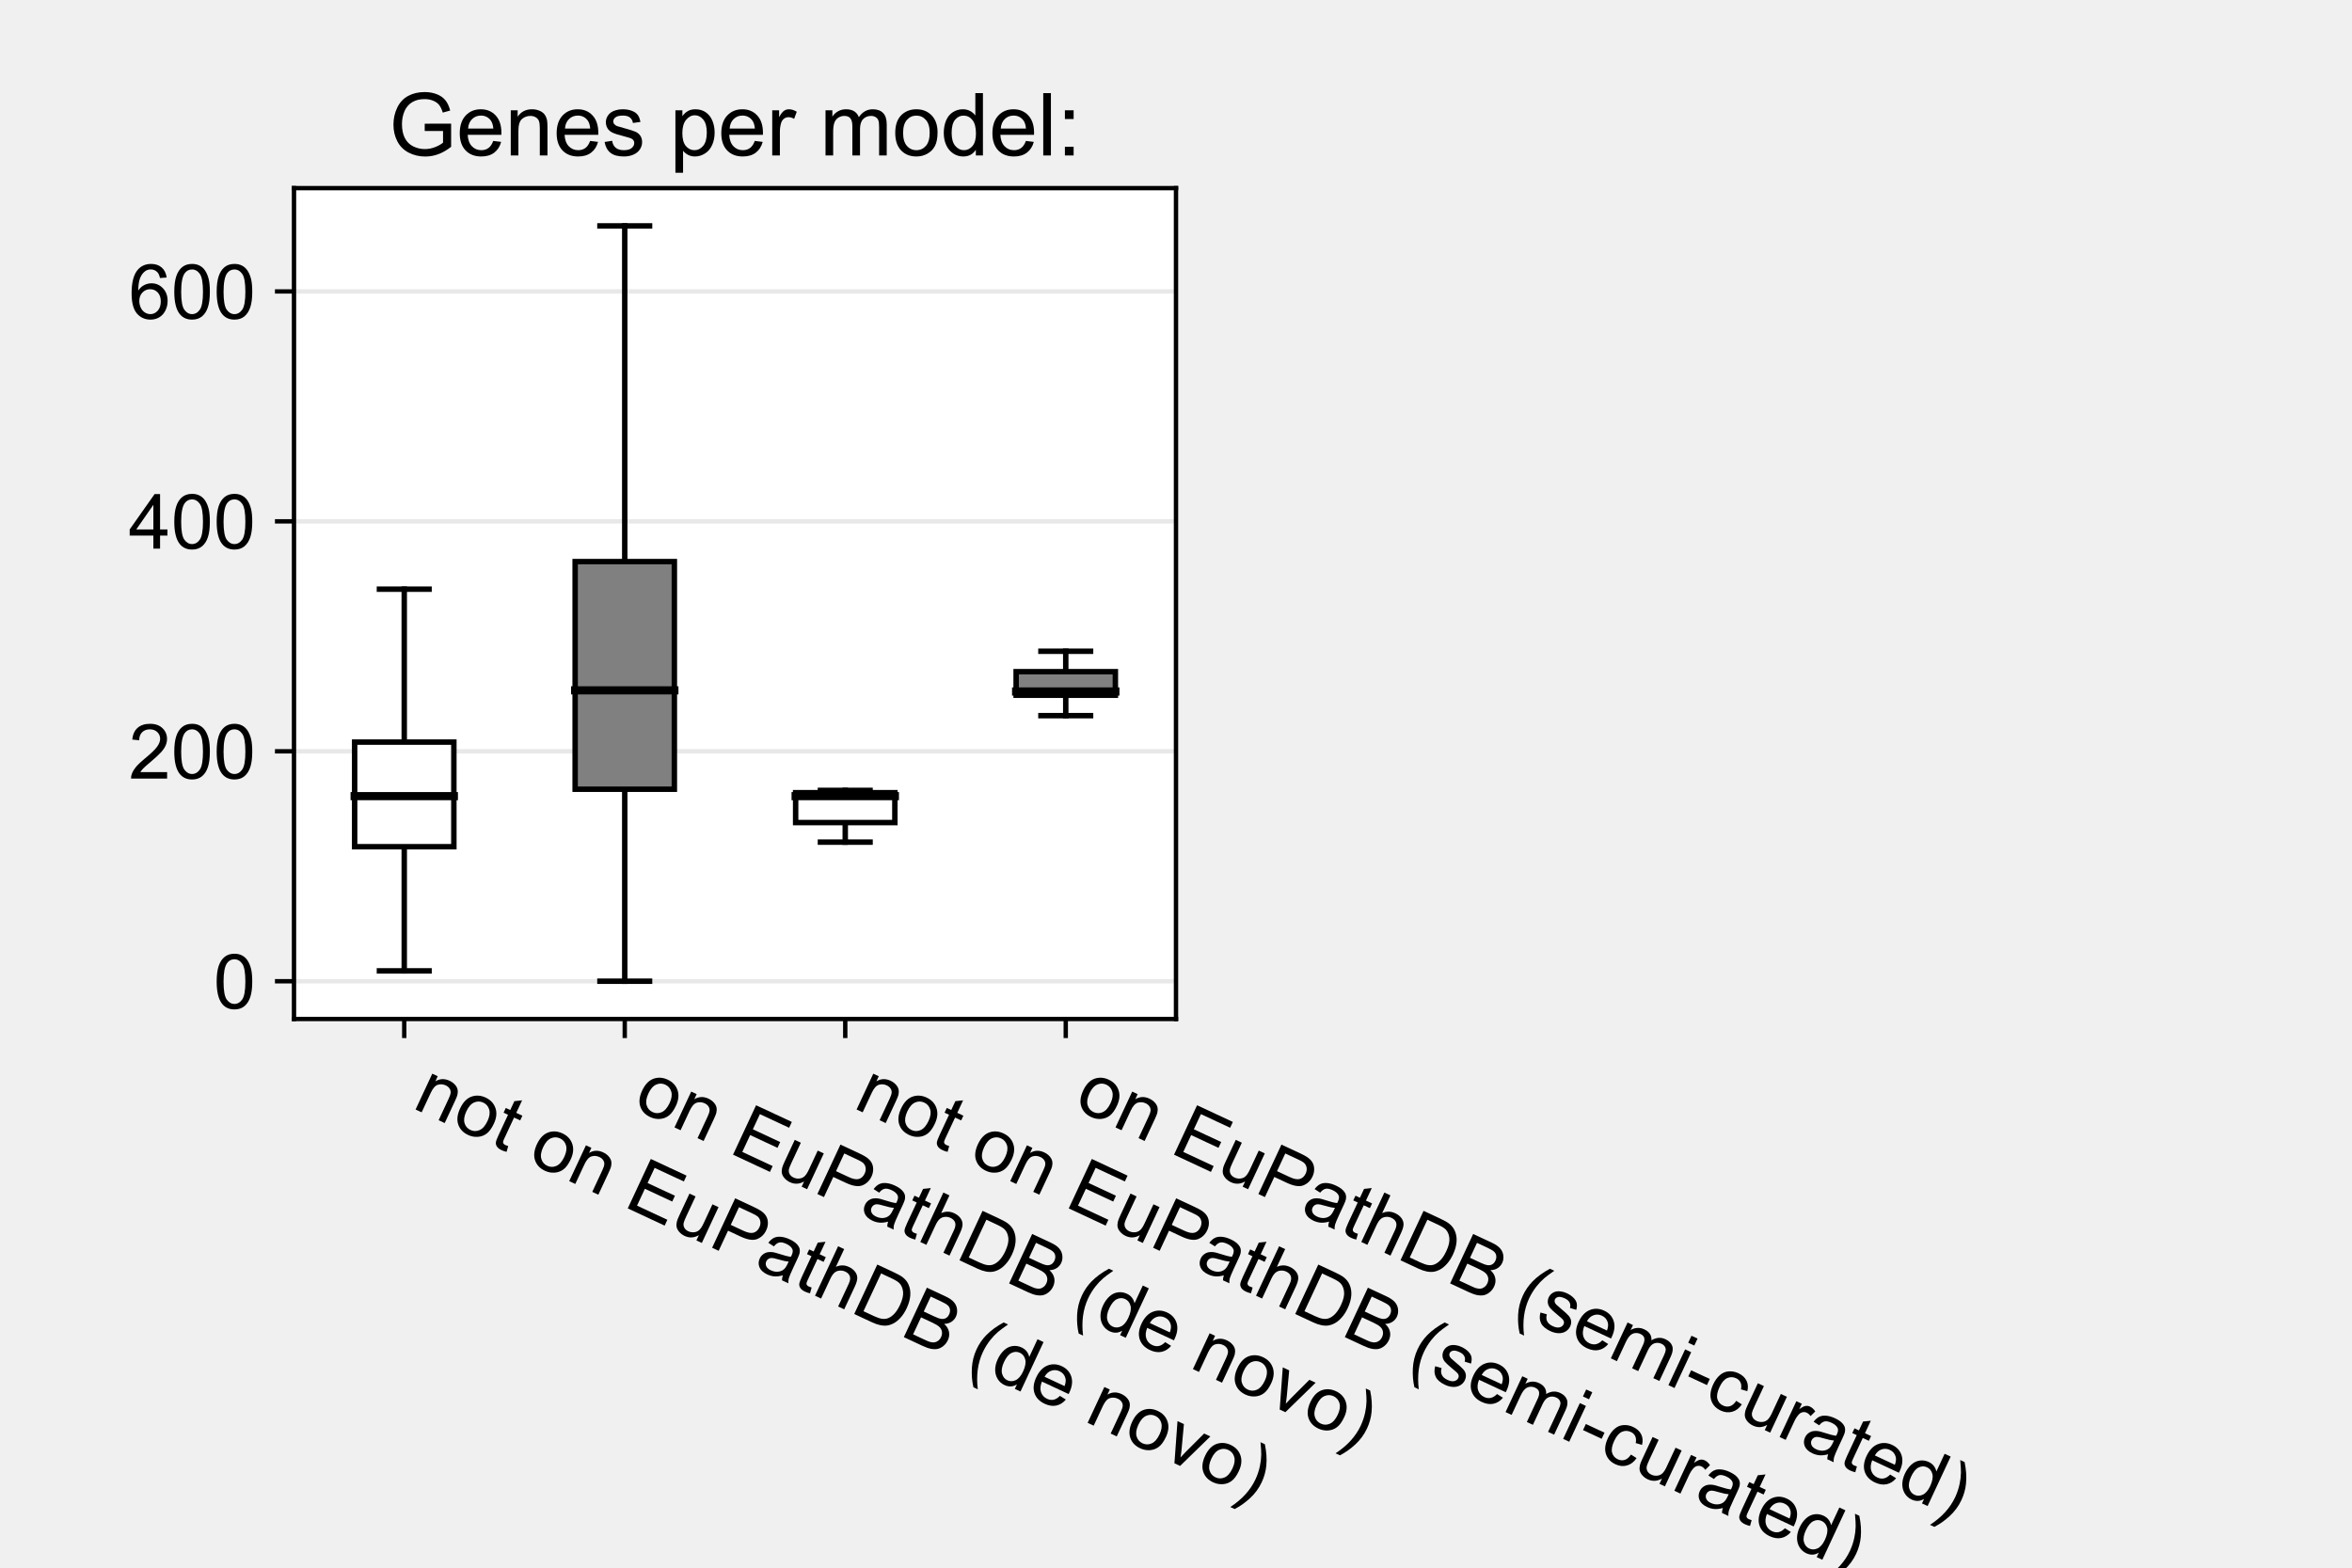
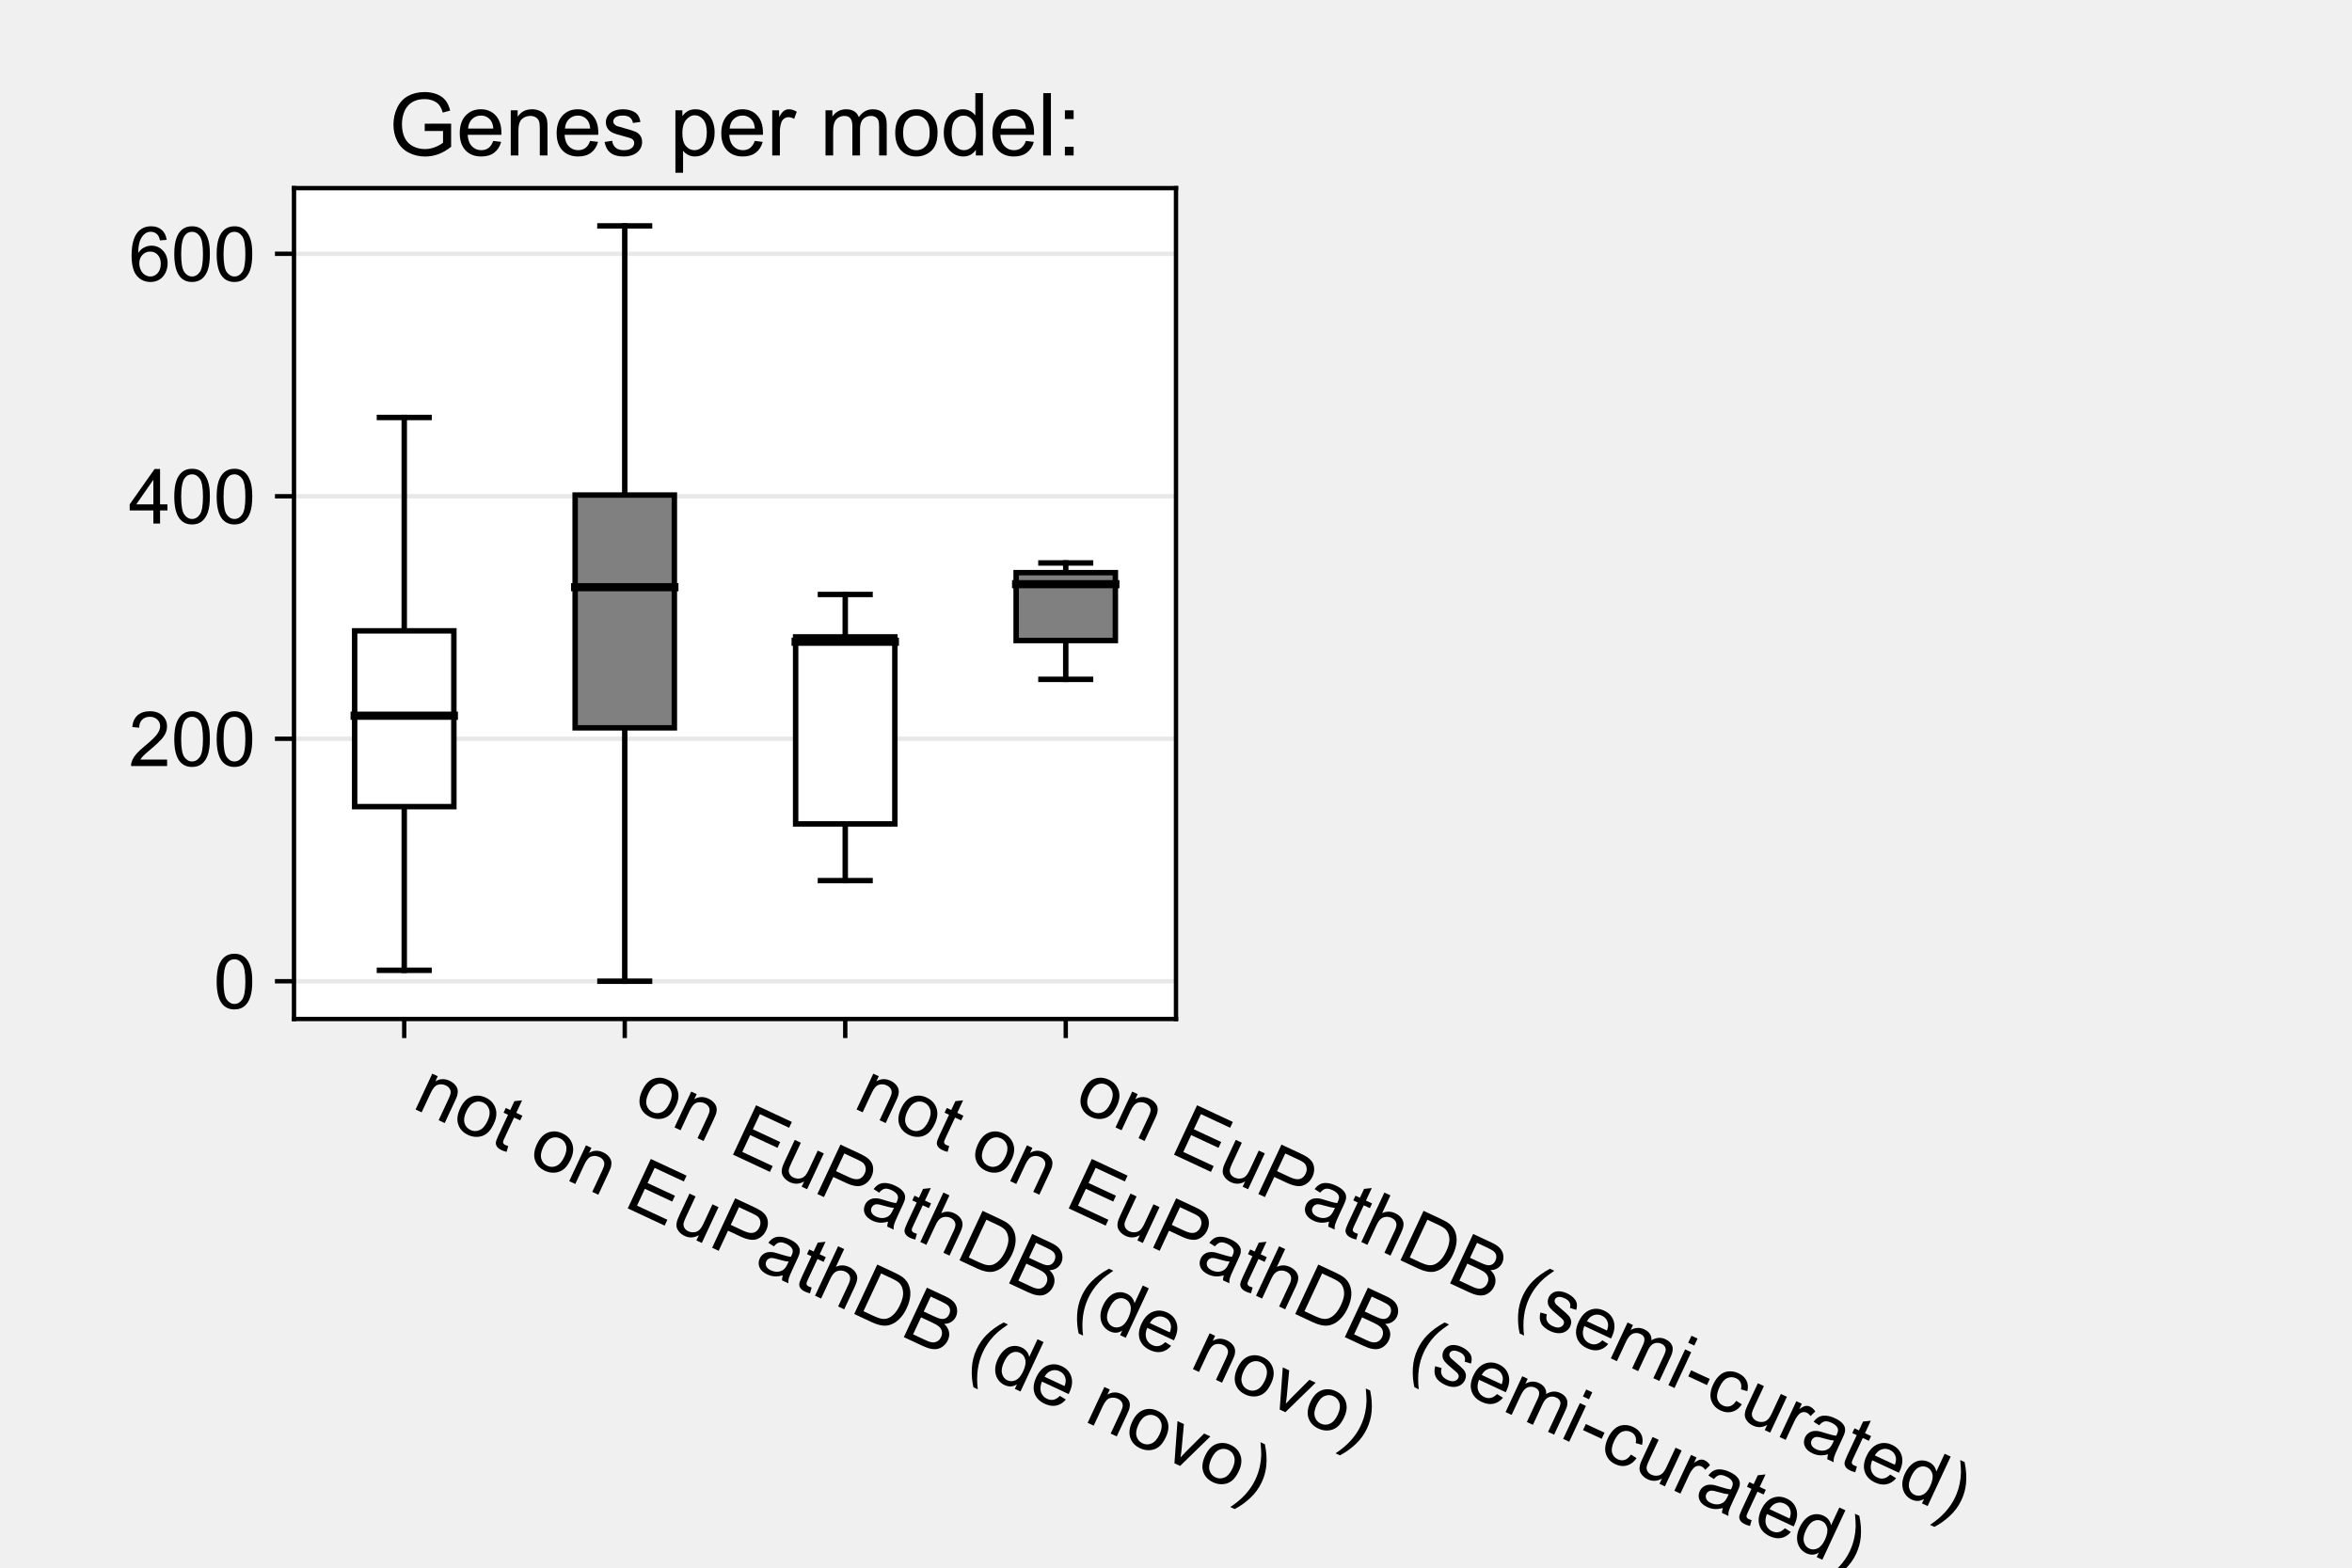
<svg xmlns="http://www.w3.org/2000/svg" xmlns:xlink="http://www.w3.org/1999/xlink" height="288pt" version="1.1" viewBox="0 0 432 288" width="432pt">
  <defs>
    <style type="text/css">*{stroke-linecap:butt;stroke-linejoin:round;}</style>
  </defs>
  <g id="figure_1">
    <g id="patch_1">
      <path d="M 0 288  L 432 288  L 432 0  L 0 0  z " style="fill:none;" />
    </g>
    <g id="axes_1">
      <g id="patch_2">
        <path d="M 54 187.2  L 216 187.2  L 216 34.56  L 54 34.56  z " style="fill:#ffffff;" />
      </g>
      <g id="matplotlib.axis_1">
        <g id="xtick_1">
          <g id="line2d_1">
            <defs>
-               <path d="M 0 0  L 0 3.5  " id="mb34a8f5b52" style="stroke:#000000;stroke-width:0.8;" />
+               <path d="M 0 0  L 0 3.5  " id="m8a7f446ec1" style="stroke:#000000;stroke-width:0.8;" />
            </defs>
            <g>
-               <use style="stroke:#000000;stroke-width:0.8;" x="74.25" xlink:href="#mb34a8f5b52" y="187.2" />
+               <use style="stroke:#000000;stroke-width:0.8;" x="74.25" xlink:href="#m8a7f446ec1" y="187.2" />
            </g>
          </g>
          <g id="text_1">
            <g transform="translate(75.49527 203.4367)rotate(-335)scale(0.14 -0.14)">
              <defs>
                <path d="M 6.594 0  L 6.594 51.859  L 14.5 51.859  L 14.5 44.484  Q 20.219 53.031 31 53.031  Q 35.688 53.031 39.625 51.344  Q 43.562 49.656 45.516 46.922  Q 47.469 44.188 48.25 40.438  Q 48.734 37.984 48.734 31.891  L 48.734 0  L 39.938 0  L 39.938 31.547  Q 39.938 36.922 38.906 39.578  Q 37.891 42.234 35.281 43.812  Q 32.672 45.406 29.156 45.406  Q 23.531 45.406 19.453 41.844  Q 15.375 38.281 15.375 28.328  L 15.375 0  z " id="ArialMT-110" />
                <path d="M 3.328 25.922  Q 3.328 40.328 11.328 47.266  Q 18.016 53.031 27.641 53.031  Q 38.328 53.031 45.109 46.016  Q 51.906 39.016 51.906 26.656  Q 51.906 16.656 48.906 10.906  Q 45.906 5.172 40.156 2  Q 34.422 -1.172 27.641 -1.172  Q 16.75 -1.172 10.031 5.812  Q 3.328 12.797 3.328 25.922  z M 12.359 25.922  Q 12.359 15.969 16.703 11.016  Q 21.047 6.062 27.641 6.062  Q 34.188 6.062 38.531 11.031  Q 42.875 16.016 42.875 26.219  Q 42.875 35.844 38.5 40.797  Q 34.125 45.75 27.641 45.75  Q 21.047 45.75 16.703 40.812  Q 12.359 35.891 12.359 25.922  z " id="ArialMT-111" />
                <path d="M 25.781 7.859  L 27.047 0.094  Q 23.344 -0.688 20.406 -0.688  Q 15.625 -0.688 12.984 0.828  Q 10.359 2.344 9.281 4.812  Q 8.203 7.281 8.203 15.188  L 8.203 45.016  L 1.766 45.016  L 1.766 51.859  L 8.203 51.859  L 8.203 64.703  L 16.938 69.969  L 16.938 51.859  L 25.781 51.859  L 25.781 45.016  L 16.938 45.016  L 16.938 14.703  Q 16.938 10.938 17.406 9.859  Q 17.875 8.797 18.922 8.156  Q 19.969 7.516 21.922 7.516  Q 23.391 7.516 25.781 7.859  z " id="ArialMT-116" />
                <path id="ArialMT-32" />
                <path d="M 7.906 0  L 7.906 71.578  L 59.672 71.578  L 59.672 63.141  L 17.391 63.141  L 17.391 41.219  L 56.984 41.219  L 56.984 32.812  L 17.391 32.812  L 17.391 8.453  L 61.328 8.453  L 61.328 0  z " id="ArialMT-69" />
                <path d="M 40.578 0  L 40.578 7.625  Q 34.516 -1.172 24.125 -1.172  Q 19.531 -1.172 15.547 0.578  Q 11.578 2.344 9.641 5  Q 7.719 7.672 6.938 11.531  Q 6.391 14.109 6.391 19.734  L 6.391 51.859  L 15.188 51.859  L 15.188 23.094  Q 15.188 16.219 15.719 13.812  Q 16.547 10.359 19.234 8.375  Q 21.922 6.391 25.875 6.391  Q 29.828 6.391 33.297 8.422  Q 36.766 10.453 38.203 13.938  Q 39.656 17.438 39.656 24.078  L 39.656 51.859  L 48.438 51.859  L 48.438 0  z " id="ArialMT-117" />
                <path d="M 7.719 0  L 7.719 71.578  L 34.719 71.578  Q 41.844 71.578 45.609 70.906  Q 50.875 70.016 54.438 67.547  Q 58.016 65.094 60.188 60.641  Q 62.359 56.203 62.359 50.875  Q 62.359 41.75 56.547 35.422  Q 50.734 29.109 35.547 29.109  L 17.188 29.109  L 17.188 0  z M 17.188 37.547  L 35.688 37.547  Q 44.875 37.547 48.734 40.969  Q 52.594 44.391 52.594 50.594  Q 52.594 55.078 50.312 58.266  Q 48.047 61.469 44.344 62.5  Q 41.938 63.141 35.5 63.141  L 17.188 63.141  z " id="ArialMT-80" />
                <path d="M 40.438 6.391  Q 35.547 2.25 31.031 0.531  Q 26.516 -1.172 21.344 -1.172  Q 12.797 -1.172 8.203 3  Q 3.609 7.172 3.609 13.672  Q 3.609 17.484 5.344 20.625  Q 7.078 23.781 9.891 25.688  Q 12.703 27.594 16.219 28.562  Q 18.797 29.25 24.031 29.891  Q 34.672 31.156 39.703 32.906  Q 39.75 34.719 39.75 35.203  Q 39.75 40.578 37.25 42.781  Q 33.891 45.75 27.25 45.75  Q 21.047 45.75 18.094 43.578  Q 15.141 41.406 13.719 35.891  L 5.125 37.062  Q 6.297 42.578 8.984 45.969  Q 11.672 49.359 16.75 51.188  Q 21.828 53.031 28.516 53.031  Q 35.156 53.031 39.297 51.469  Q 43.453 49.906 45.406 47.531  Q 47.359 45.172 48.141 41.547  Q 48.578 39.312 48.578 33.453  L 48.578 21.734  Q 48.578 9.469 49.141 6.219  Q 49.703 2.984 51.375 0  L 42.188 0  Q 40.828 2.734 40.438 6.391  z M 39.703 26.031  Q 34.906 24.078 25.344 22.703  Q 19.922 21.922 17.672 20.938  Q 15.438 19.969 14.203 18.094  Q 12.984 16.219 12.984 13.922  Q 12.984 10.406 15.641 8.062  Q 18.312 5.719 23.438 5.719  Q 28.516 5.719 32.469 7.938  Q 36.422 10.156 38.281 14.016  Q 39.703 17 39.703 22.797  z " id="ArialMT-97" />
                <path d="M 6.594 0  L 6.594 71.578  L 15.375 71.578  L 15.375 45.906  Q 21.531 53.031 30.906 53.031  Q 36.672 53.031 40.922 50.75  Q 45.172 48.484 47 44.484  Q 48.828 40.484 48.828 32.859  L 48.828 0  L 40.047 0  L 40.047 32.859  Q 40.047 39.453 37.188 42.453  Q 34.328 45.453 29.109 45.453  Q 25.203 45.453 21.75 43.422  Q 18.312 41.406 16.844 37.938  Q 15.375 34.469 15.375 28.375  L 15.375 0  z " id="ArialMT-104" />
                <path d="M 7.719 0  L 7.719 71.578  L 32.375 71.578  Q 40.719 71.578 45.125 70.562  Q 51.266 69.141 55.609 65.438  Q 61.281 60.641 64.078 53.188  Q 66.891 45.75 66.891 36.188  Q 66.891 28.031 64.984 21.734  Q 63.094 15.438 60.109 11.297  Q 57.125 7.172 53.578 4.797  Q 50.047 2.438 45.047 1.219  Q 40.047 0 33.547 0  z M 17.188 8.453  L 32.469 8.453  Q 39.547 8.453 43.578 9.766  Q 47.609 11.078 50 13.484  Q 53.375 16.844 55.25 22.531  Q 57.125 28.219 57.125 36.328  Q 57.125 47.562 53.438 53.594  Q 49.75 59.625 44.484 61.672  Q 40.672 63.141 32.234 63.141  L 17.188 63.141  z " id="ArialMT-68" />
                <path d="M 7.328 0  L 7.328 71.578  L 34.188 71.578  Q 42.391 71.578 47.344 69.406  Q 52.297 67.234 55.094 62.719  Q 57.906 58.203 57.906 53.266  Q 57.906 48.688 55.422 44.625  Q 52.938 40.578 47.906 38.094  Q 54.391 36.188 57.875 31.594  Q 61.375 27 61.375 20.75  Q 61.375 15.719 59.25 11.391  Q 57.125 7.078 54 4.734  Q 50.875 2.391 46.156 1.188  Q 41.453 0 34.625 0  z M 16.797 41.5  L 32.281 41.5  Q 38.578 41.5 41.312 42.328  Q 44.922 43.406 46.75 45.891  Q 48.578 48.391 48.578 52.156  Q 48.578 55.719 46.875 58.422  Q 45.172 61.141 41.984 62.141  Q 38.812 63.141 31.109 63.141  L 16.797 63.141  z M 16.797 8.453  L 34.625 8.453  Q 39.203 8.453 41.062 8.797  Q 44.344 9.375 46.531 10.734  Q 48.734 12.109 50.141 14.719  Q 51.562 17.328 51.562 20.75  Q 51.562 24.75 49.516 27.703  Q 47.469 30.672 43.828 31.859  Q 40.188 33.062 33.344 33.062  L 16.797 33.062  z " id="ArialMT-66" />
                <path d="M 23.391 -21.047  Q 16.109 -11.859 11.078 0.438  Q 6.062 12.75 6.062 25.922  Q 6.062 37.547 9.812 48.188  Q 14.203 60.547 23.391 72.797  L 29.688 72.797  Q 23.781 62.641 21.875 58.297  Q 18.891 51.562 17.188 44.234  Q 15.094 35.109 15.094 25.875  Q 15.094 2.391 29.688 -21.047  z " id="ArialMT-40" />
                <path d="M 40.234 0  L 40.234 6.547  Q 35.297 -1.172 25.734 -1.172  Q 19.531 -1.172 14.328 2.25  Q 9.125 5.672 6.266 11.797  Q 3.422 17.922 3.422 25.875  Q 3.422 33.641 6 39.969  Q 8.594 46.297 13.766 49.656  Q 18.953 53.031 25.344 53.031  Q 30.031 53.031 33.688 51.047  Q 37.359 49.078 39.656 45.906  L 39.656 71.578  L 48.391 71.578  L 48.391 0  z M 12.453 25.875  Q 12.453 15.922 16.641 10.984  Q 20.844 6.062 26.562 6.062  Q 32.328 6.062 36.344 10.766  Q 40.375 15.484 40.375 25.141  Q 40.375 35.797 36.266 40.766  Q 32.172 45.75 26.172 45.75  Q 20.312 45.75 16.375 40.969  Q 12.453 36.188 12.453 25.875  z " id="ArialMT-100" />
                <path d="M 42.094 16.703  L 51.172 15.578  Q 49.031 7.625 43.219 3.219  Q 37.406 -1.172 28.375 -1.172  Q 17 -1.172 10.328 5.828  Q 3.656 12.844 3.656 25.484  Q 3.656 38.578 10.391 45.797  Q 17.141 53.031 27.875 53.031  Q 38.281 53.031 44.875 45.953  Q 51.469 38.875 51.469 26.031  Q 51.469 25.25 51.422 23.688  L 12.75 23.688  Q 13.234 15.141 17.578 10.594  Q 21.922 6.062 28.422 6.062  Q 33.25 6.062 36.672 8.594  Q 40.094 11.141 42.094 16.703  z M 13.234 30.906  L 42.188 30.906  Q 41.609 37.453 38.875 40.719  Q 34.672 45.797 27.984 45.797  Q 21.922 45.797 17.797 41.75  Q 13.672 37.703 13.234 30.906  z " id="ArialMT-101" />
                <path d="M 21 0  L 1.266 51.859  L 10.547 51.859  L 21.688 20.797  Q 23.484 15.766 25 10.359  Q 26.172 14.453 28.266 20.219  L 39.797 51.859  L 48.828 51.859  L 29.203 0  z " id="ArialMT-118" />
                <path d="M 12.359 -21.047  L 6.062 -21.047  Q 20.656 2.391 20.656 25.875  Q 20.656 35.062 18.562 44.094  Q 16.891 51.422 13.922 58.156  Q 12.016 62.547 6.062 72.797  L 12.359 72.797  Q 21.531 60.547 25.922 48.188  Q 29.688 37.547 29.688 25.922  Q 29.688 12.75 24.625 0.438  Q 19.578 -11.859 12.359 -21.047  z " id="ArialMT-41" />
              </defs>
              <use xlink:href="#ArialMT-110" />
              <use x="55.615" xlink:href="#ArialMT-111" />
              <use x="111.23" xlink:href="#ArialMT-116" />
              <use x="139.014" xlink:href="#ArialMT-32" />
              <use x="166.797" xlink:href="#ArialMT-111" />
              <use x="222.412" xlink:href="#ArialMT-110" />
              <use x="278.027" xlink:href="#ArialMT-32" />
              <use x="305.811" xlink:href="#ArialMT-69" />
              <use x="372.51" xlink:href="#ArialMT-117" />
              <use x="428.125" xlink:href="#ArialMT-80" />
              <use x="494.824" xlink:href="#ArialMT-97" />
              <use x="550.439" xlink:href="#ArialMT-116" />
              <use x="578.223" xlink:href="#ArialMT-104" />
              <use x="633.838" xlink:href="#ArialMT-68" />
              <use x="706.055" xlink:href="#ArialMT-66" />
              <use x="772.754" xlink:href="#ArialMT-32" />
              <use x="800.537" xlink:href="#ArialMT-40" />
              <use x="833.838" xlink:href="#ArialMT-100" />
              <use x="889.453" xlink:href="#ArialMT-101" />
              <use x="945.068" xlink:href="#ArialMT-32" />
              <use x="972.852" xlink:href="#ArialMT-110" />
              <use x="1028.467" xlink:href="#ArialMT-111" />
              <use x="1084.082" xlink:href="#ArialMT-118" />
              <use x="1134.082" xlink:href="#ArialMT-111" />
              <use x="1189.697" xlink:href="#ArialMT-41" />
            </g>
          </g>
        </g>
        <g id="xtick_2">
          <g id="line2d_2">
            <g>
-               <use style="stroke:#000000;stroke-width:0.8;" x="114.75" xlink:href="#mb34a8f5b52" y="187.2" />
+               <use style="stroke:#000000;stroke-width:0.8;" x="114.75" xlink:href="#m8a7f446ec1" y="187.2" />
            </g>
          </g>
          <g id="text_2">
            <g transform="translate(115.9953 203.4367)rotate(-335)scale(0.14 -0.14)">
              <use xlink:href="#ArialMT-111" />
              <use x="55.615" xlink:href="#ArialMT-110" />
              <use x="111.23" xlink:href="#ArialMT-32" />
              <use x="139.014" xlink:href="#ArialMT-69" />
              <use x="205.713" xlink:href="#ArialMT-117" />
              <use x="261.328" xlink:href="#ArialMT-80" />
              <use x="328.027" xlink:href="#ArialMT-97" />
              <use x="383.643" xlink:href="#ArialMT-116" />
              <use x="411.426" xlink:href="#ArialMT-104" />
              <use x="467.041" xlink:href="#ArialMT-68" />
              <use x="539.258" xlink:href="#ArialMT-66" />
              <use x="605.957" xlink:href="#ArialMT-32" />
              <use x="633.74" xlink:href="#ArialMT-40" />
              <use x="667.041" xlink:href="#ArialMT-100" />
              <use x="722.656" xlink:href="#ArialMT-101" />
              <use x="778.271" xlink:href="#ArialMT-32" />
              <use x="806.055" xlink:href="#ArialMT-110" />
              <use x="861.67" xlink:href="#ArialMT-111" />
              <use x="917.285" xlink:href="#ArialMT-118" />
              <use x="967.285" xlink:href="#ArialMT-111" />
              <use x="1022.9" xlink:href="#ArialMT-41" />
            </g>
          </g>
        </g>
        <g id="xtick_3">
          <g id="line2d_3">
            <g>
-               <use style="stroke:#000000;stroke-width:0.8;" x="155.25" xlink:href="#mb34a8f5b52" y="187.2" />
+               <use style="stroke:#000000;stroke-width:0.8;" x="155.25" xlink:href="#m8a7f446ec1" y="187.2" />
            </g>
          </g>
          <g id="text_3">
            <g transform="translate(156.4953 203.4367)rotate(-335)scale(0.14 -0.14)">
              <defs>
                <path d="M 3.078 15.484  L 11.766 16.844  Q 12.5 11.625 15.844 8.844  Q 19.188 6.062 25.203 6.062  Q 31.25 6.062 34.172 8.516  Q 37.109 10.984 37.109 14.312  Q 37.109 17.281 34.516 19  Q 32.719 20.172 25.531 21.969  Q 15.875 24.422 12.141 26.203  Q 8.406 27.984 6.469 31.125  Q 4.547 34.281 4.547 38.094  Q 4.547 41.547 6.125 44.5  Q 7.719 47.469 10.453 49.422  Q 12.5 50.922 16.031 51.969  Q 19.578 53.031 23.641 53.031  Q 29.734 53.031 34.344 51.266  Q 38.969 49.516 41.156 46.5  Q 43.359 43.5 44.188 38.484  L 35.594 37.312  Q 35.016 41.312 32.203 43.547  Q 29.391 45.797 24.266 45.797  Q 18.219 45.797 15.625 43.797  Q 13.031 41.797 13.031 39.109  Q 13.031 37.406 14.109 36.031  Q 15.188 34.625 17.484 33.688  Q 18.797 33.203 25.25 31.453  Q 34.578 28.953 38.25 27.359  Q 41.938 25.781 44.031 22.75  Q 46.141 19.734 46.141 15.234  Q 46.141 10.844 43.578 6.953  Q 41.016 3.078 36.172 0.953  Q 31.344 -1.172 25.25 -1.172  Q 15.141 -1.172 9.844 3.031  Q 4.547 7.234 3.078 15.484  z " id="ArialMT-115" />
                <path d="M 6.594 0  L 6.594 51.859  L 14.453 51.859  L 14.453 44.578  Q 16.891 48.391 20.938 50.703  Q 25 53.031 30.172 53.031  Q 35.938 53.031 39.625 50.641  Q 43.312 48.25 44.828 43.953  Q 50.984 53.031 60.844 53.031  Q 68.562 53.031 72.703 48.75  Q 76.859 44.484 76.859 35.594  L 76.859 0  L 68.109 0  L 68.109 32.672  Q 68.109 37.938 67.25 40.25  Q 66.406 42.578 64.156 43.984  Q 61.922 45.406 58.891 45.406  Q 53.422 45.406 49.797 41.766  Q 46.188 38.141 46.188 30.125  L 46.188 0  L 37.406 0  L 37.406 33.688  Q 37.406 39.547 35.25 42.469  Q 33.109 45.406 28.219 45.406  Q 24.516 45.406 21.359 43.453  Q 18.219 41.5 16.797 37.734  Q 15.375 33.984 15.375 26.906  L 15.375 0  z " id="ArialMT-109" />
                <path d="M 6.641 61.469  L 6.641 71.578  L 15.438 71.578  L 15.438 61.469  z M 6.641 0  L 6.641 51.859  L 15.438 51.859  L 15.438 0  z " id="ArialMT-105" />
                <path d="M 3.172 21.484  L 3.172 30.328  L 30.172 30.328  L 30.172 21.484  z " id="ArialMT-45" />
                <path d="M 40.438 19  L 49.078 17.875  Q 47.656 8.938 41.812 3.875  Q 35.984 -1.172 27.484 -1.172  Q 16.844 -1.172 10.375 5.781  Q 3.906 12.75 3.906 25.734  Q 3.906 34.125 6.688 40.422  Q 9.469 46.734 15.156 49.875  Q 20.844 53.031 27.547 53.031  Q 35.984 53.031 41.359 48.75  Q 46.734 44.484 48.25 36.625  L 39.703 35.297  Q 38.484 40.531 35.375 43.156  Q 32.281 45.797 27.875 45.797  Q 21.234 45.797 17.078 41.031  Q 12.938 36.281 12.938 25.984  Q 12.938 15.531 16.938 10.797  Q 20.953 6.062 27.391 6.062  Q 32.562 6.062 36.031 9.234  Q 39.5 12.406 40.438 19  z " id="ArialMT-99" />
                <path d="M 6.5 0  L 6.5 51.859  L 14.406 51.859  L 14.406 44  Q 17.438 49.516 20 51.266  Q 22.562 53.031 25.641 53.031  Q 30.078 53.031 34.672 50.203  L 31.641 42.047  Q 28.422 43.953 25.203 43.953  Q 22.312 43.953 20.016 42.219  Q 17.719 40.484 16.75 37.406  Q 15.281 32.719 15.281 27.156  L 15.281 0  z " id="ArialMT-114" />
              </defs>
              <use xlink:href="#ArialMT-110" />
              <use x="55.615" xlink:href="#ArialMT-111" />
              <use x="111.23" xlink:href="#ArialMT-116" />
              <use x="139.014" xlink:href="#ArialMT-32" />
              <use x="166.797" xlink:href="#ArialMT-111" />
              <use x="222.412" xlink:href="#ArialMT-110" />
              <use x="278.027" xlink:href="#ArialMT-32" />
              <use x="305.811" xlink:href="#ArialMT-69" />
              <use x="372.51" xlink:href="#ArialMT-117" />
              <use x="428.125" xlink:href="#ArialMT-80" />
              <use x="494.824" xlink:href="#ArialMT-97" />
              <use x="550.439" xlink:href="#ArialMT-116" />
              <use x="578.223" xlink:href="#ArialMT-104" />
              <use x="633.838" xlink:href="#ArialMT-68" />
              <use x="706.055" xlink:href="#ArialMT-66" />
              <use x="772.754" xlink:href="#ArialMT-32" />
              <use x="800.537" xlink:href="#ArialMT-40" />
              <use x="833.838" xlink:href="#ArialMT-115" />
              <use x="883.838" xlink:href="#ArialMT-101" />
              <use x="939.453" xlink:href="#ArialMT-109" />
              <use x="1022.754" xlink:href="#ArialMT-105" />
              <use x="1044.971" xlink:href="#ArialMT-45" />
              <use x="1078.271" xlink:href="#ArialMT-99" />
              <use x="1128.271" xlink:href="#ArialMT-117" />
              <use x="1183.887" xlink:href="#ArialMT-114" />
              <use x="1217.188" xlink:href="#ArialMT-97" />
              <use x="1272.803" xlink:href="#ArialMT-116" />
              <use x="1300.586" xlink:href="#ArialMT-101" />
              <use x="1356.201" xlink:href="#ArialMT-100" />
              <use x="1411.816" xlink:href="#ArialMT-41" />
            </g>
          </g>
        </g>
        <g id="xtick_4">
          <g id="line2d_4">
            <g>
-               <use style="stroke:#000000;stroke-width:0.8;" x="195.75" xlink:href="#mb34a8f5b52" y="187.2" />
+               <use style="stroke:#000000;stroke-width:0.8;" x="195.75" xlink:href="#m8a7f446ec1" y="187.2" />
            </g>
          </g>
          <g id="text_4">
            <g transform="translate(196.9953 203.4367)rotate(-335)scale(0.14 -0.14)">
              <use xlink:href="#ArialMT-111" />
              <use x="55.615" xlink:href="#ArialMT-110" />
              <use x="111.23" xlink:href="#ArialMT-32" />
              <use x="139.014" xlink:href="#ArialMT-69" />
              <use x="205.713" xlink:href="#ArialMT-117" />
              <use x="261.328" xlink:href="#ArialMT-80" />
              <use x="328.027" xlink:href="#ArialMT-97" />
              <use x="383.643" xlink:href="#ArialMT-116" />
              <use x="411.426" xlink:href="#ArialMT-104" />
              <use x="467.041" xlink:href="#ArialMT-68" />
              <use x="539.258" xlink:href="#ArialMT-66" />
              <use x="605.957" xlink:href="#ArialMT-32" />
              <use x="633.74" xlink:href="#ArialMT-40" />
              <use x="667.041" xlink:href="#ArialMT-115" />
              <use x="717.041" xlink:href="#ArialMT-101" />
              <use x="772.656" xlink:href="#ArialMT-109" />
              <use x="855.957" xlink:href="#ArialMT-105" />
              <use x="878.174" xlink:href="#ArialMT-45" />
              <use x="911.475" xlink:href="#ArialMT-99" />
              <use x="961.475" xlink:href="#ArialMT-117" />
              <use x="1017.09" xlink:href="#ArialMT-114" />
              <use x="1050.391" xlink:href="#ArialMT-97" />
              <use x="1106.006" xlink:href="#ArialMT-116" />
              <use x="1133.789" xlink:href="#ArialMT-101" />
              <use x="1189.404" xlink:href="#ArialMT-100" />
              <use x="1245.02" xlink:href="#ArialMT-41" />
            </g>
          </g>
        </g>
      </g>
      <g id="matplotlib.axis_2">
        <g id="ytick_1">
          <g id="line2d_5">
-             <path clip-path="url(#pefe80ca9ea)" d="M 54 180.262  L 216 180.262  " style="fill:none;stroke:#d3d3d3;stroke-linecap:square;stroke-opacity:0.5;stroke-width:0.8;" />
+             <path clip-path="url(#pc4570a5427)" d="M 54 180.262  L 216 180.262  " style="fill:none;stroke:#d3d3d3;stroke-linecap:square;stroke-opacity:0.5;stroke-width:0.8;" />
          </g>
          <g id="line2d_6">
            <defs>
-               <path d="M 0 0  L -3.5 0  " id="m81ad76a160" style="stroke:#000000;stroke-width:0.8;" />
+               <path d="M 0 0  L -3.5 0  " id="m48017fd9b3" style="stroke:#000000;stroke-width:0.8;" />
            </defs>
            <g>
-               <use style="stroke:#000000;stroke-width:0.8;" x="54" xlink:href="#m81ad76a160" y="180.262" />
+               <use style="stroke:#000000;stroke-width:0.8;" x="54" xlink:href="#m48017fd9b3" y="180.262" />
            </g>
          </g>
          <g id="text_5">
            <g transform="translate(39.21469 185.2723)scale(0.14 -0.14)">
              <defs>
                <path d="M 4.156 35.297  Q 4.156 48 6.766 55.734  Q 9.375 63.484 14.516 67.672  Q 19.672 71.875 27.484 71.875  Q 33.25 71.875 37.594 69.547  Q 41.938 67.234 44.766 62.859  Q 47.609 58.5 49.219 52.219  Q 50.828 45.953 50.828 35.297  Q 50.828 22.703 48.234 14.969  Q 45.656 7.234 40.5 3  Q 35.359 -1.219 27.484 -1.219  Q 17.141 -1.219 11.234 6.203  Q 4.156 15.141 4.156 35.297  z M 13.188 35.297  Q 13.188 17.672 17.312 11.828  Q 21.438 6 27.484 6  Q 33.547 6 37.672 11.859  Q 41.797 17.719 41.797 35.297  Q 41.797 52.984 37.672 58.781  Q 33.547 64.594 27.391 64.594  Q 21.344 64.594 17.719 59.469  Q 13.188 52.938 13.188 35.297  z " id="ArialMT-48" />
              </defs>
              <use xlink:href="#ArialMT-48" />
            </g>
          </g>
        </g>
        <g id="ytick_2">
          <g id="line2d_7">
-             <path clip-path="url(#pefe80ca9ea)" d="M 54 138.02  L 216 138.02  " style="fill:none;stroke:#d3d3d3;stroke-linecap:square;stroke-opacity:0.5;stroke-width:0.8;" />
+             <path clip-path="url(#pc4570a5427)" d="M 54 135.715  L 216 135.715  " style="fill:none;stroke:#d3d3d3;stroke-linecap:square;stroke-opacity:0.5;stroke-width:0.8;" />
          </g>
          <g id="line2d_8">
            <g>
-               <use style="stroke:#000000;stroke-width:0.8;" x="54" xlink:href="#m81ad76a160" y="138.02" />
+               <use style="stroke:#000000;stroke-width:0.8;" x="54" xlink:href="#m48017fd9b3" y="135.715" />
            </g>
          </g>
          <g id="text_6">
-             <g transform="translate(23.64406 143.0307)scale(0.14 -0.14)">
+             <g transform="translate(23.64406 140.7254)scale(0.14 -0.14)">
              <defs>
                <path d="M 50.344 8.453  L 50.344 0  L 3.031 0  Q 2.938 3.172 4.047 6.109  Q 5.859 10.938 9.828 15.625  Q 13.812 20.312 21.344 26.469  Q 33.016 36.031 37.109 41.625  Q 41.219 47.219 41.219 52.203  Q 41.219 57.422 37.469 61  Q 33.734 64.594 27.734 64.594  Q 21.391 64.594 17.578 60.781  Q 13.766 56.984 13.719 50.25  L 4.688 51.172  Q 5.609 61.281 11.656 66.578  Q 17.719 71.875 27.938 71.875  Q 38.234 71.875 44.234 66.156  Q 50.25 60.453 50.25 52  Q 50.25 47.703 48.484 43.547  Q 46.734 39.406 42.656 34.812  Q 38.578 30.219 29.109 22.219  Q 21.188 15.578 18.938 13.203  Q 16.703 10.844 15.234 8.453  z " id="ArialMT-50" />
              </defs>
              <use xlink:href="#ArialMT-50" />
              <use x="55.615" xlink:href="#ArialMT-48" />
              <use x="111.23" xlink:href="#ArialMT-48" />
            </g>
          </g>
        </g>
        <g id="ytick_3">
          <g id="line2d_9">
-             <path clip-path="url(#pefe80ca9ea)" d="M 54 95.779  L 216 95.779  " style="fill:none;stroke:#d3d3d3;stroke-linecap:square;stroke-opacity:0.5;stroke-width:0.8;" />
+             <path clip-path="url(#pc4570a5427)" d="M 54 91.168  L 216 91.168  " style="fill:none;stroke:#d3d3d3;stroke-linecap:square;stroke-opacity:0.5;stroke-width:0.8;" />
          </g>
          <g id="line2d_10">
            <g>
-               <use style="stroke:#000000;stroke-width:0.8;" x="54" xlink:href="#m81ad76a160" y="95.779" />
+               <use style="stroke:#000000;stroke-width:0.8;" x="54" xlink:href="#m48017fd9b3" y="91.168" />
            </g>
          </g>
          <g id="text_7">
-             <g transform="translate(23.64406 100.7891)scale(0.14 -0.14)">
+             <g transform="translate(23.64406 96.17846)scale(0.14 -0.14)">
              <defs>
                <path d="M 32.328 0  L 32.328 17.141  L 1.266 17.141  L 1.266 25.203  L 33.938 71.578  L 41.109 71.578  L 41.109 25.203  L 50.781 25.203  L 50.781 17.141  L 41.109 17.141  L 41.109 0  z M 32.328 25.203  L 32.328 57.469  L 9.906 25.203  z " id="ArialMT-52" />
              </defs>
              <use xlink:href="#ArialMT-52" />
              <use x="55.615" xlink:href="#ArialMT-48" />
              <use x="111.23" xlink:href="#ArialMT-48" />
            </g>
          </g>
        </g>
        <g id="ytick_4">
          <g id="line2d_11">
-             <path clip-path="url(#pefe80ca9ea)" d="M 54 53.537  L 216 53.537  " style="fill:none;stroke:#d3d3d3;stroke-linecap:square;stroke-opacity:0.5;stroke-width:0.8;" />
+             <path clip-path="url(#pc4570a5427)" d="M 54 46.621  L 216 46.621  " style="fill:none;stroke:#d3d3d3;stroke-linecap:square;stroke-opacity:0.5;stroke-width:0.8;" />
          </g>
          <g id="line2d_12">
            <g>
-               <use style="stroke:#000000;stroke-width:0.8;" x="54" xlink:href="#m81ad76a160" y="53.537" />
+               <use style="stroke:#000000;stroke-width:0.8;" x="54" xlink:href="#m48017fd9b3" y="46.621" />
            </g>
          </g>
          <g id="text_8">
-             <g transform="translate(23.64406 58.54751)scale(0.14 -0.14)">
+             <g transform="translate(23.64406 51.63155)scale(0.14 -0.14)">
              <defs>
                <path d="M 49.75 54.047  L 41.016 53.375  Q 39.844 58.547 37.703 60.891  Q 34.125 64.656 28.906 64.656  Q 24.703 64.656 21.531 62.312  Q 17.391 59.281 14.984 53.469  Q 12.594 47.656 12.5 36.922  Q 15.672 41.75 20.266 44.094  Q 24.859 46.438 29.891 46.438  Q 38.672 46.438 44.844 39.969  Q 51.031 33.5 51.031 23.25  Q 51.031 16.5 48.125 10.719  Q 45.219 4.938 40.141 1.859  Q 35.062 -1.219 28.609 -1.219  Q 17.625 -1.219 10.688 6.859  Q 3.766 14.938 3.766 33.5  Q 3.766 54.25 11.422 63.672  Q 18.109 71.875 29.438 71.875  Q 37.891 71.875 43.281 67.141  Q 48.688 62.406 49.75 54.047  z M 13.875 23.188  Q 13.875 18.656 15.797 14.5  Q 17.719 10.359 21.188 8.172  Q 24.656 6 28.469 6  Q 34.031 6 38.031 10.484  Q 42.047 14.984 42.047 22.703  Q 42.047 30.125 38.078 34.391  Q 34.125 38.672 28.125 38.672  Q 22.172 38.672 18.016 34.391  Q 13.875 30.125 13.875 23.188  z " id="ArialMT-54" />
              </defs>
              <use xlink:href="#ArialMT-54" />
              <use x="55.615" xlink:href="#ArialMT-48" />
              <use x="111.23" xlink:href="#ArialMT-48" />
            </g>
          </g>
        </g>
      </g>
      <g id="line2d_13">
-         <path clip-path="url(#pefe80ca9ea)" d="M 74.25 155.55  L 74.25 178.361  " style="fill:none;stroke:#000000;stroke-linecap:square;" />
+         <path clip-path="url(#pc4570a5427)" d="M 74.25 148.188  L 74.25 178.257  " style="fill:none;stroke:#000000;stroke-linecap:square;" />
      </g>
      <g id="line2d_14">
-         <path clip-path="url(#pefe80ca9ea)" d="M 74.25 136.331  L 74.25 108.24  " style="fill:none;stroke:#000000;stroke-linecap:square;" />
+         <path clip-path="url(#pc4570a5427)" d="M 74.25 115.892  L 74.25 76.69  " style="fill:none;stroke:#000000;stroke-linecap:square;" />
      </g>
      <g id="line2d_15">
-         <path clip-path="url(#pefe80ca9ea)" d="M 69.694 178.361  L 78.806 178.361  " style="fill:none;stroke:#000000;stroke-linecap:square;" />
+         <path clip-path="url(#pc4570a5427)" d="M 69.694 178.257  L 78.806 178.257  " style="fill:none;stroke:#000000;stroke-linecap:square;" />
      </g>
      <g id="line2d_16">
-         <path clip-path="url(#pefe80ca9ea)" d="M 69.694 108.24  L 78.806 108.24  " style="fill:none;stroke:#000000;stroke-linecap:square;" />
+         <path clip-path="url(#pc4570a5427)" d="M 69.694 76.69  L 78.806 76.69  " style="fill:none;stroke:#000000;stroke-linecap:square;" />
      </g>
      <g id="line2d_17">
-         <path clip-path="url(#pefe80ca9ea)" d="M 114.75 144.99  L 114.75 180.262  " style="fill:none;stroke:#000000;stroke-linecap:square;" />
+         <path clip-path="url(#pc4570a5427)" d="M 114.75 133.71  L 114.75 180.262  " style="fill:none;stroke:#000000;stroke-linecap:square;" />
      </g>
      <g id="line2d_18">
-         <path clip-path="url(#pefe80ca9ea)" d="M 114.75 103.171  L 114.75 41.498  " style="fill:none;stroke:#000000;stroke-linecap:square;" />
+         <path clip-path="url(#pc4570a5427)" d="M 114.75 90.945  L 114.75 41.498  " style="fill:none;stroke:#000000;stroke-linecap:square;" />
      </g>
      <g id="line2d_19">
-         <path clip-path="url(#pefe80ca9ea)" d="M 110.194 180.262  L 119.306 180.262  " style="fill:none;stroke:#000000;stroke-linecap:square;" />
+         <path clip-path="url(#pc4570a5427)" d="M 110.194 180.262  L 119.306 180.262  " style="fill:none;stroke:#000000;stroke-linecap:square;" />
      </g>
      <g id="line2d_20">
-         <path clip-path="url(#pefe80ca9ea)" d="M 110.194 41.498  L 119.306 41.498  " style="fill:none;stroke:#000000;stroke-linecap:square;" />
+         <path clip-path="url(#pc4570a5427)" d="M 110.194 41.498  L 119.306 41.498  " style="fill:none;stroke:#000000;stroke-linecap:square;" />
      </g>
      <g id="line2d_21">
-         <path clip-path="url(#pefe80ca9ea)" d="M 155.25 151.115  L 155.25 154.706  " style="fill:none;stroke:#000000;stroke-linecap:square;" />
+         <path clip-path="url(#pc4570a5427)" d="M 155.25 151.362  L 155.25 161.775  " style="fill:none;stroke:#000000;stroke-linecap:square;" />
      </g>
      <g id="line2d_22">
-         <path clip-path="url(#pefe80ca9ea)" d="M 155.25 145.624  L 155.25 145.201  " style="fill:none;stroke:#000000;stroke-linecap:square;" />
+         <path clip-path="url(#pc4570a5427)" d="M 155.25 117.005  L 155.25 109.209  " style="fill:none;stroke:#000000;stroke-linecap:square;" />
      </g>
      <g id="line2d_23">
-         <path clip-path="url(#pefe80ca9ea)" d="M 150.694 154.706  L 159.806 154.706  " style="fill:none;stroke:#000000;stroke-linecap:square;" />
+         <path clip-path="url(#pc4570a5427)" d="M 150.694 161.775  L 159.806 161.775  " style="fill:none;stroke:#000000;stroke-linecap:square;" />
      </g>
      <g id="line2d_24">
-         <path clip-path="url(#pefe80ca9ea)" d="M 150.694 145.201  L 159.806 145.201  " style="fill:none;stroke:#000000;stroke-linecap:square;" />
+         <path clip-path="url(#pc4570a5427)" d="M 150.694 109.209  L 159.806 109.209  " style="fill:none;stroke:#000000;stroke-linecap:square;" />
      </g>
      <g id="line2d_25">
-         <path clip-path="url(#pefe80ca9ea)" d="M 195.75 127.724  L 195.75 131.473  " style="fill:none;stroke:#000000;stroke-linecap:square;" />
+         <path clip-path="url(#pc4570a5427)" d="M 195.75 117.673  L 195.75 124.801  " style="fill:none;stroke:#000000;stroke-linecap:square;" />
      </g>
      <g id="line2d_26">
-         <path clip-path="url(#pefe80ca9ea)" d="M 195.75 123.394  L 195.75 119.645  " style="fill:none;stroke:#000000;stroke-linecap:square;" />
+         <path clip-path="url(#pc4570a5427)" d="M 195.75 105.2  L 195.75 103.418  " style="fill:none;stroke:#000000;stroke-linecap:square;" />
      </g>
      <g id="line2d_27">
-         <path clip-path="url(#pefe80ca9ea)" d="M 191.194 131.473  L 200.306 131.473  " style="fill:none;stroke:#000000;stroke-linecap:square;" />
+         <path clip-path="url(#pc4570a5427)" d="M 191.194 124.801  L 200.306 124.801  " style="fill:none;stroke:#000000;stroke-linecap:square;" />
      </g>
      <g id="line2d_28">
-         <path clip-path="url(#pefe80ca9ea)" d="M 191.194 119.645  L 200.306 119.645  " style="fill:none;stroke:#000000;stroke-linecap:square;" />
+         <path clip-path="url(#pc4570a5427)" d="M 191.194 103.418  L 200.306 103.418  " style="fill:none;stroke:#000000;stroke-linecap:square;" />
      </g>
      <g id="patch_3">
-         <path clip-path="url(#pefe80ca9ea)" d="M 65.138 155.55  L 83.362 155.55  L 83.362 136.331  L 65.138 136.331  L 65.138 155.55  z " style="fill:#ffffff;stroke:#000000;stroke-linejoin:miter;" />
+         <path clip-path="url(#pc4570a5427)" d="M 65.138 148.188  L 83.362 148.188  L 83.362 115.892  L 65.138 115.892  L 65.138 148.188  z " style="fill:#ffffff;stroke:#000000;stroke-linejoin:miter;" />
      </g>
      <g id="patch_4">
-         <path clip-path="url(#pefe80ca9ea)" d="M 105.638 144.99  L 123.862 144.99  L 123.862 103.171  L 105.638 103.171  L 105.638 144.99  z " style="fill:#808080;stroke:#000000;stroke-linejoin:miter;" />
+         <path clip-path="url(#pc4570a5427)" d="M 105.638 133.71  L 123.862 133.71  L 123.862 90.945  L 105.638 90.945  L 105.638 133.71  z " style="fill:#808080;stroke:#000000;stroke-linejoin:miter;" />
      </g>
      <g id="patch_5">
-         <path clip-path="url(#pefe80ca9ea)" d="M 146.137 151.115  L 164.363 151.115  L 164.363 145.624  L 146.137 145.624  L 146.137 151.115  z " style="fill:#ffffff;stroke:#000000;stroke-linejoin:miter;" />
+         <path clip-path="url(#pc4570a5427)" d="M 146.137 151.362  L 164.363 151.362  L 164.363 117.005  L 146.137 117.005  L 146.137 151.362  z " style="fill:#ffffff;stroke:#000000;stroke-linejoin:miter;" />
      </g>
      <g id="patch_6">
-         <path clip-path="url(#pefe80ca9ea)" d="M 186.637 127.724  L 204.863 127.724  L 204.863 123.394  L 186.637 123.394  L 186.637 127.724  z " style="fill:#808080;stroke:#000000;stroke-linejoin:miter;" />
+         <path clip-path="url(#pc4570a5427)" d="M 186.637 117.673  L 204.863 117.673  L 204.863 105.2  L 186.637 105.2  L 186.637 117.673  z " style="fill:#808080;stroke:#000000;stroke-linejoin:miter;" />
      </g>
      <g id="line2d_29">
-         <path clip-path="url(#pefe80ca9ea)" d="M 65.138 146.257  L 83.362 146.257  " style="fill:none;stroke:#000000;stroke-linecap:square;stroke-width:1.5;" />
+         <path clip-path="url(#pc4570a5427)" d="M 65.138 131.483  L 83.362 131.483  " style="fill:none;stroke:#000000;stroke-linecap:square;stroke-width:1.5;" />
      </g>
      <g id="line2d_30">
-         <path clip-path="url(#pefe80ca9ea)" d="M 105.638 126.826  L 123.862 126.826  " style="fill:none;stroke:#000000;stroke-linecap:square;stroke-width:1.5;" />
+         <path clip-path="url(#pc4570a5427)" d="M 105.638 107.873  L 123.862 107.873  " style="fill:none;stroke:#000000;stroke-linecap:square;stroke-width:1.5;" />
      </g>
      <g id="line2d_31">
-         <path clip-path="url(#pefe80ca9ea)" d="M 146.137 146.257  L 164.363 146.257  " style="fill:none;stroke:#000000;stroke-linecap:square;stroke-width:1.5;" />
+         <path clip-path="url(#pc4570a5427)" d="M 146.137 117.896  L 164.363 117.896  " style="fill:none;stroke:#000000;stroke-linecap:square;stroke-width:1.5;" />
      </g>
      <g id="line2d_32">
-         <path clip-path="url(#pefe80ca9ea)" d="M 186.637 127.037  L 204.863 127.037  " style="fill:none;stroke:#000000;stroke-linecap:square;stroke-width:1.5;" />
+         <path clip-path="url(#pc4570a5427)" d="M 186.637 107.316  L 204.863 107.316  " style="fill:none;stroke:#000000;stroke-linecap:square;stroke-width:1.5;" />
      </g>
      <g id="patch_7">
        <path d="M 54 187.2  L 54 34.56  " style="fill:none;stroke:#000000;stroke-linecap:square;stroke-linejoin:miter;stroke-width:0.8;" />
      </g>
      <g id="patch_8">
        <path d="M 216 187.2  L 216 34.56  " style="fill:none;stroke:#000000;stroke-linecap:square;stroke-linejoin:miter;stroke-width:0.8;" />
      </g>
      <g id="patch_9">
        <path d="M 54 187.2  L 216 187.2  " style="fill:none;stroke:#000000;stroke-linecap:square;stroke-linejoin:miter;stroke-width:0.8;" />
      </g>
      <g id="patch_10">
        <path d="M 54 34.56  L 216 34.56  " style="fill:none;stroke:#000000;stroke-linecap:square;stroke-linejoin:miter;stroke-width:0.8;" />
      </g>
      <g id="text_9">
        <g transform="translate(71.415 28.56)scale(0.16 -0.16)">
          <defs>
            <path d="M 41.219 28.078  L 41.219 36.469  L 71.531 36.531  L 71.531 9.969  Q 64.547 4.391 57.125 1.578  Q 49.703 -1.219 41.891 -1.219  Q 31.344 -1.219 22.719 3.297  Q 14.109 7.812 9.719 16.359  Q 5.328 24.906 5.328 35.453  Q 5.328 45.906 9.688 54.953  Q 14.062 64.016 22.266 68.406  Q 30.469 72.797 41.156 72.797  Q 48.922 72.797 55.188 70.281  Q 61.469 67.781 65.031 63.281  Q 68.609 58.797 70.453 51.562  L 61.922 49.219  Q 60.297 54.688 57.906 57.812  Q 55.516 60.938 51.062 62.812  Q 46.625 64.703 41.219 64.703  Q 34.719 64.703 29.984 62.719  Q 25.25 60.75 22.344 57.516  Q 19.438 54.297 17.828 50.438  Q 15.094 43.797 15.094 36.031  Q 15.094 26.469 18.391 20.016  Q 21.688 13.578 27.984 10.453  Q 34.281 7.328 41.359 7.328  Q 47.516 7.328 53.375 9.688  Q 59.234 12.062 62.25 14.75  L 62.25 28.078  z " id="ArialMT-71" />
            <path d="M 6.594 -19.875  L 6.594 51.859  L 14.594 51.859  L 14.594 45.125  Q 17.438 49.078 21 51.047  Q 24.562 53.031 29.641 53.031  Q 36.281 53.031 41.359 49.609  Q 46.438 46.188 49.016 39.953  Q 51.609 33.734 51.609 26.312  Q 51.609 18.359 48.75 11.984  Q 45.906 5.609 40.453 2.219  Q 35.016 -1.172 29 -1.172  Q 24.609 -1.172 21.109 0.688  Q 17.625 2.547 15.375 5.375  L 15.375 -19.875  z M 14.547 25.641  Q 14.547 15.625 18.594 10.844  Q 22.656 6.062 28.422 6.062  Q 34.281 6.062 38.453 11.016  Q 42.625 15.969 42.625 26.375  Q 42.625 36.281 38.547 41.203  Q 34.469 46.141 28.812 46.141  Q 23.188 46.141 18.859 40.891  Q 14.547 35.641 14.547 25.641  z " id="ArialMT-112" />
            <path d="M 6.391 0  L 6.391 71.578  L 15.188 71.578  L 15.188 0  z " id="ArialMT-108" />
            <path d="M 9.031 41.844  L 9.031 51.859  L 19.047 51.859  L 19.047 41.844  z M 9.031 0  L 9.031 10.016  L 19.047 10.016  L 19.047 0  z " id="ArialMT-58" />
          </defs>
          <use xlink:href="#ArialMT-71" />
          <use x="77.783" xlink:href="#ArialMT-101" />
          <use x="133.398" xlink:href="#ArialMT-110" />
          <use x="189.014" xlink:href="#ArialMT-101" />
          <use x="244.629" xlink:href="#ArialMT-115" />
          <use x="294.629" xlink:href="#ArialMT-32" />
          <use x="322.412" xlink:href="#ArialMT-112" />
          <use x="378.027" xlink:href="#ArialMT-101" />
          <use x="433.643" xlink:href="#ArialMT-114" />
          <use x="466.943" xlink:href="#ArialMT-32" />
          <use x="494.727" xlink:href="#ArialMT-109" />
          <use x="578.027" xlink:href="#ArialMT-111" />
          <use x="633.643" xlink:href="#ArialMT-100" />
          <use x="689.258" xlink:href="#ArialMT-101" />
          <use x="744.873" xlink:href="#ArialMT-108" />
          <use x="767.09" xlink:href="#ArialMT-58" />
        </g>
      </g>
    </g>
  </g>
  <defs>
-     <clipPath id="pefe80ca9ea">
+     <clipPath id="pc4570a5427">
      <rect height="152.64" width="162" x="54" y="34.56" />
    </clipPath>
  </defs>
</svg>
